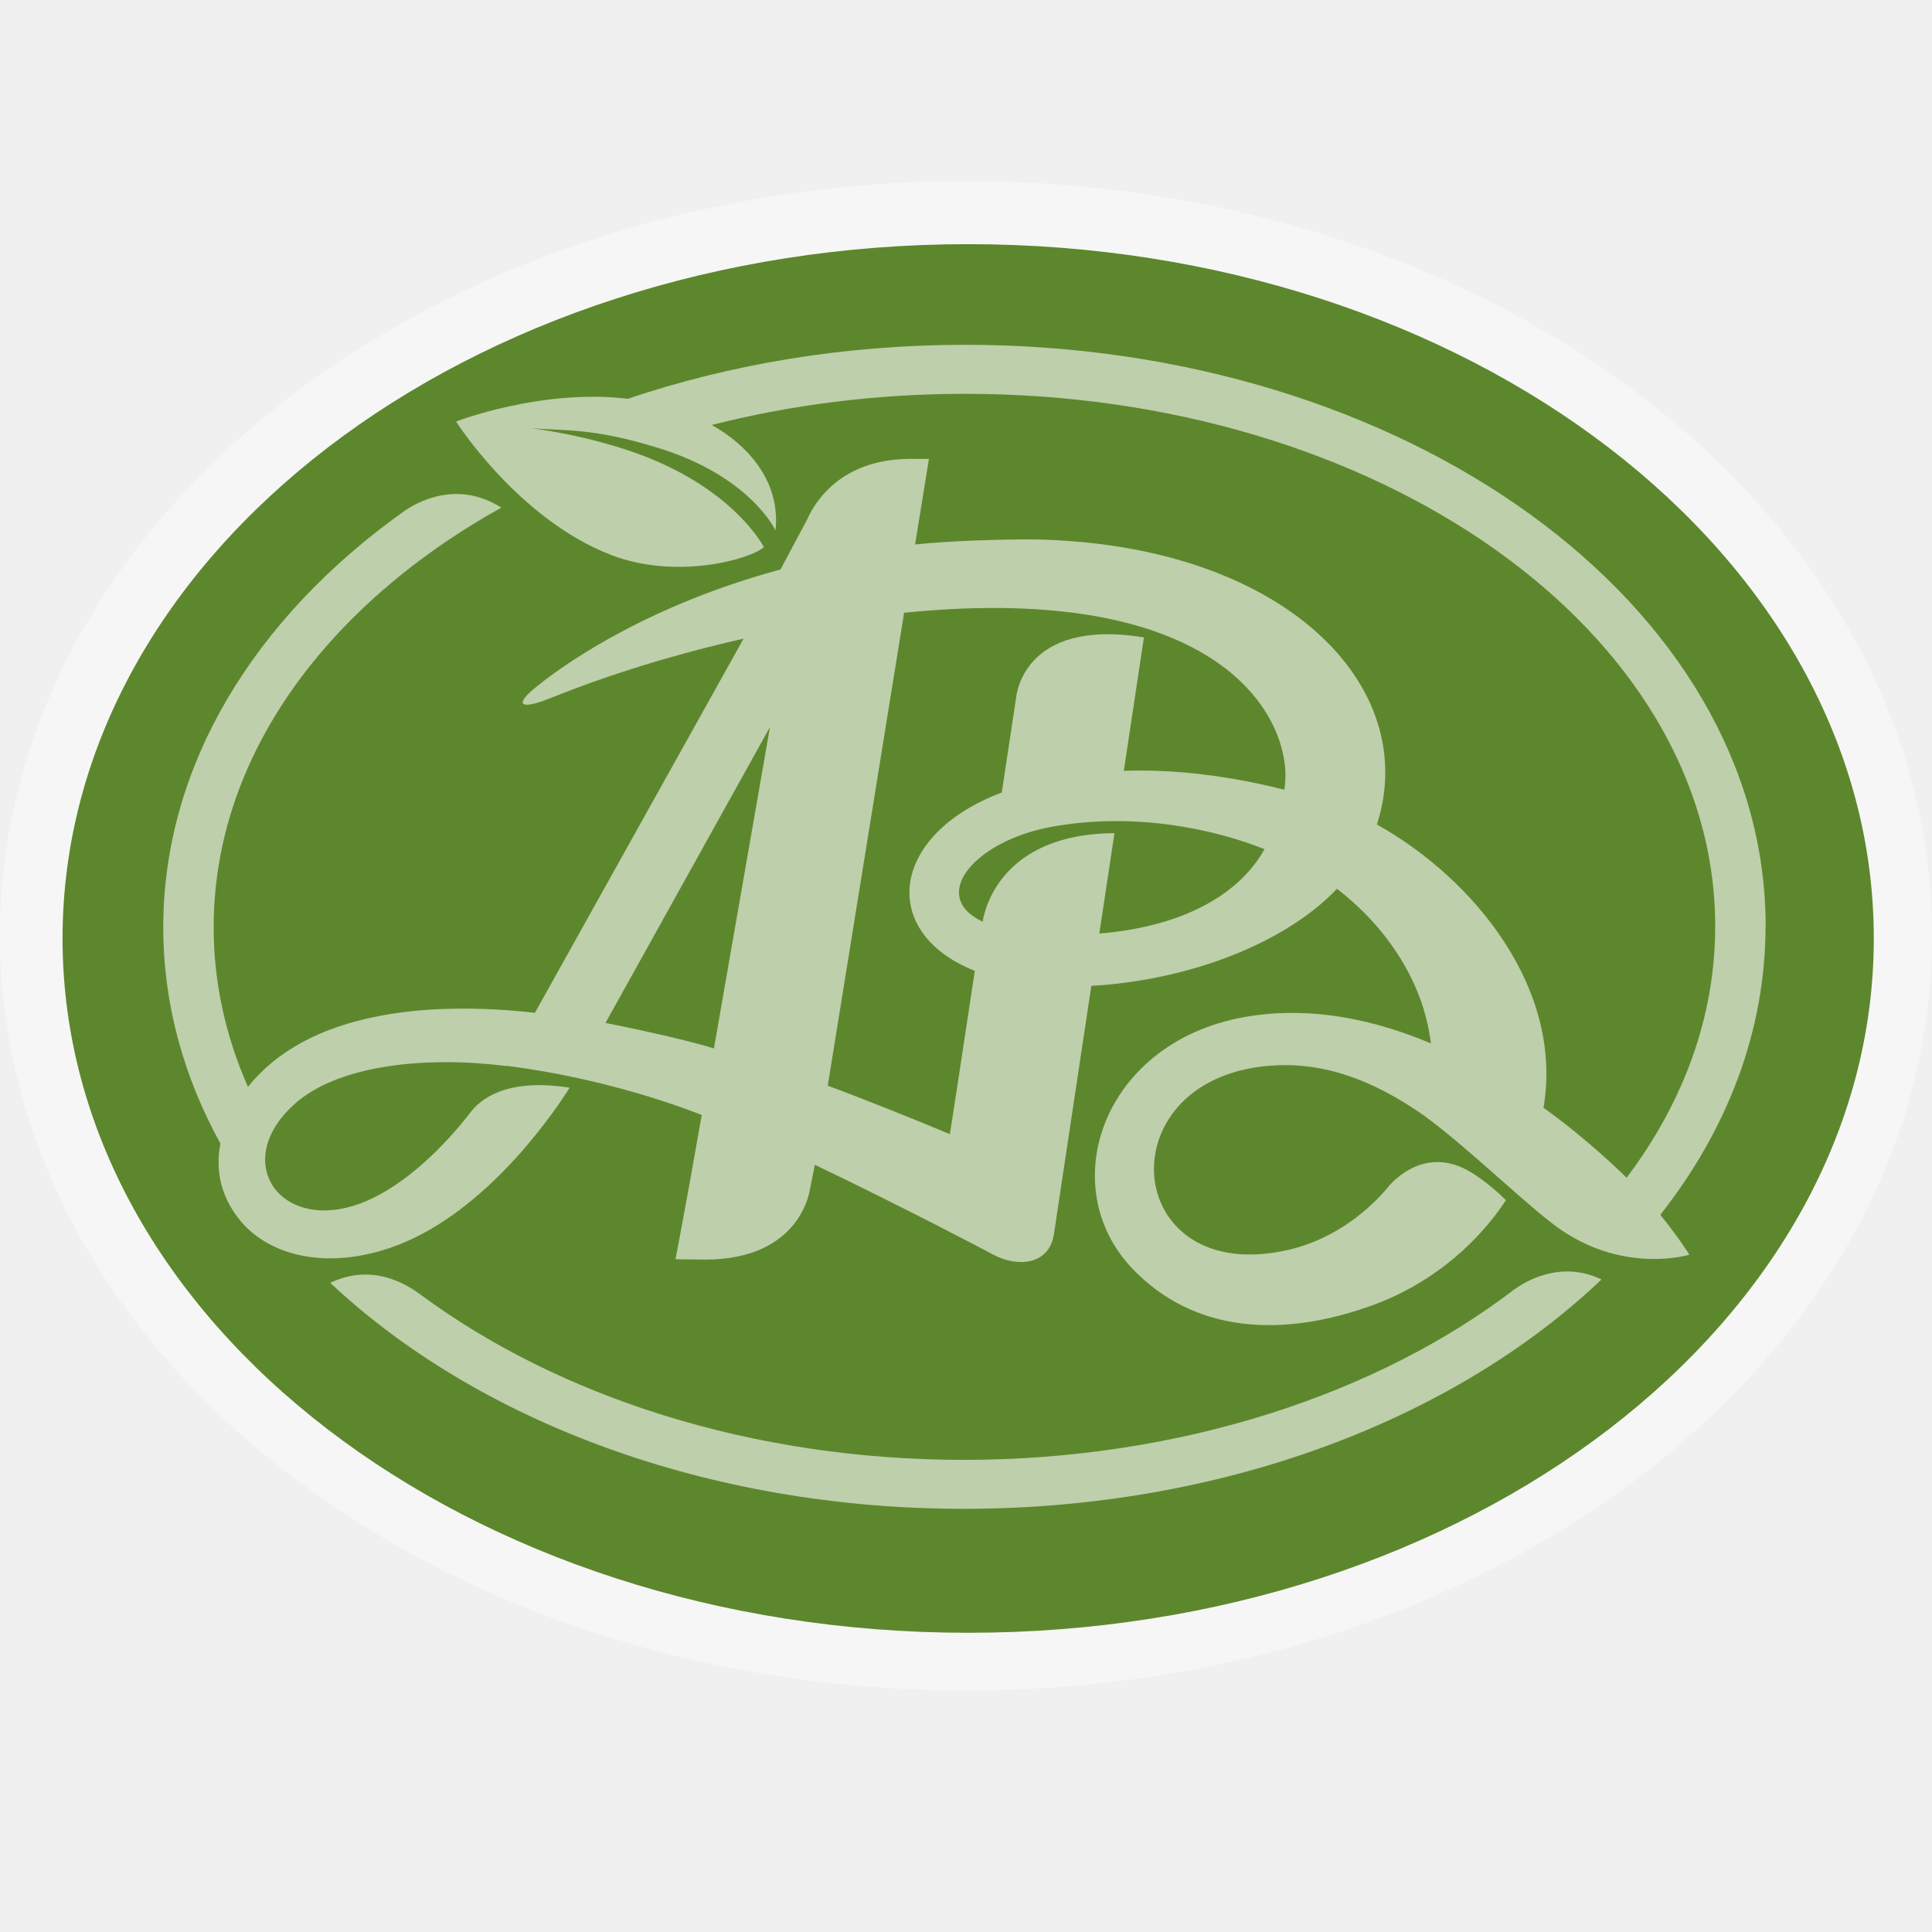
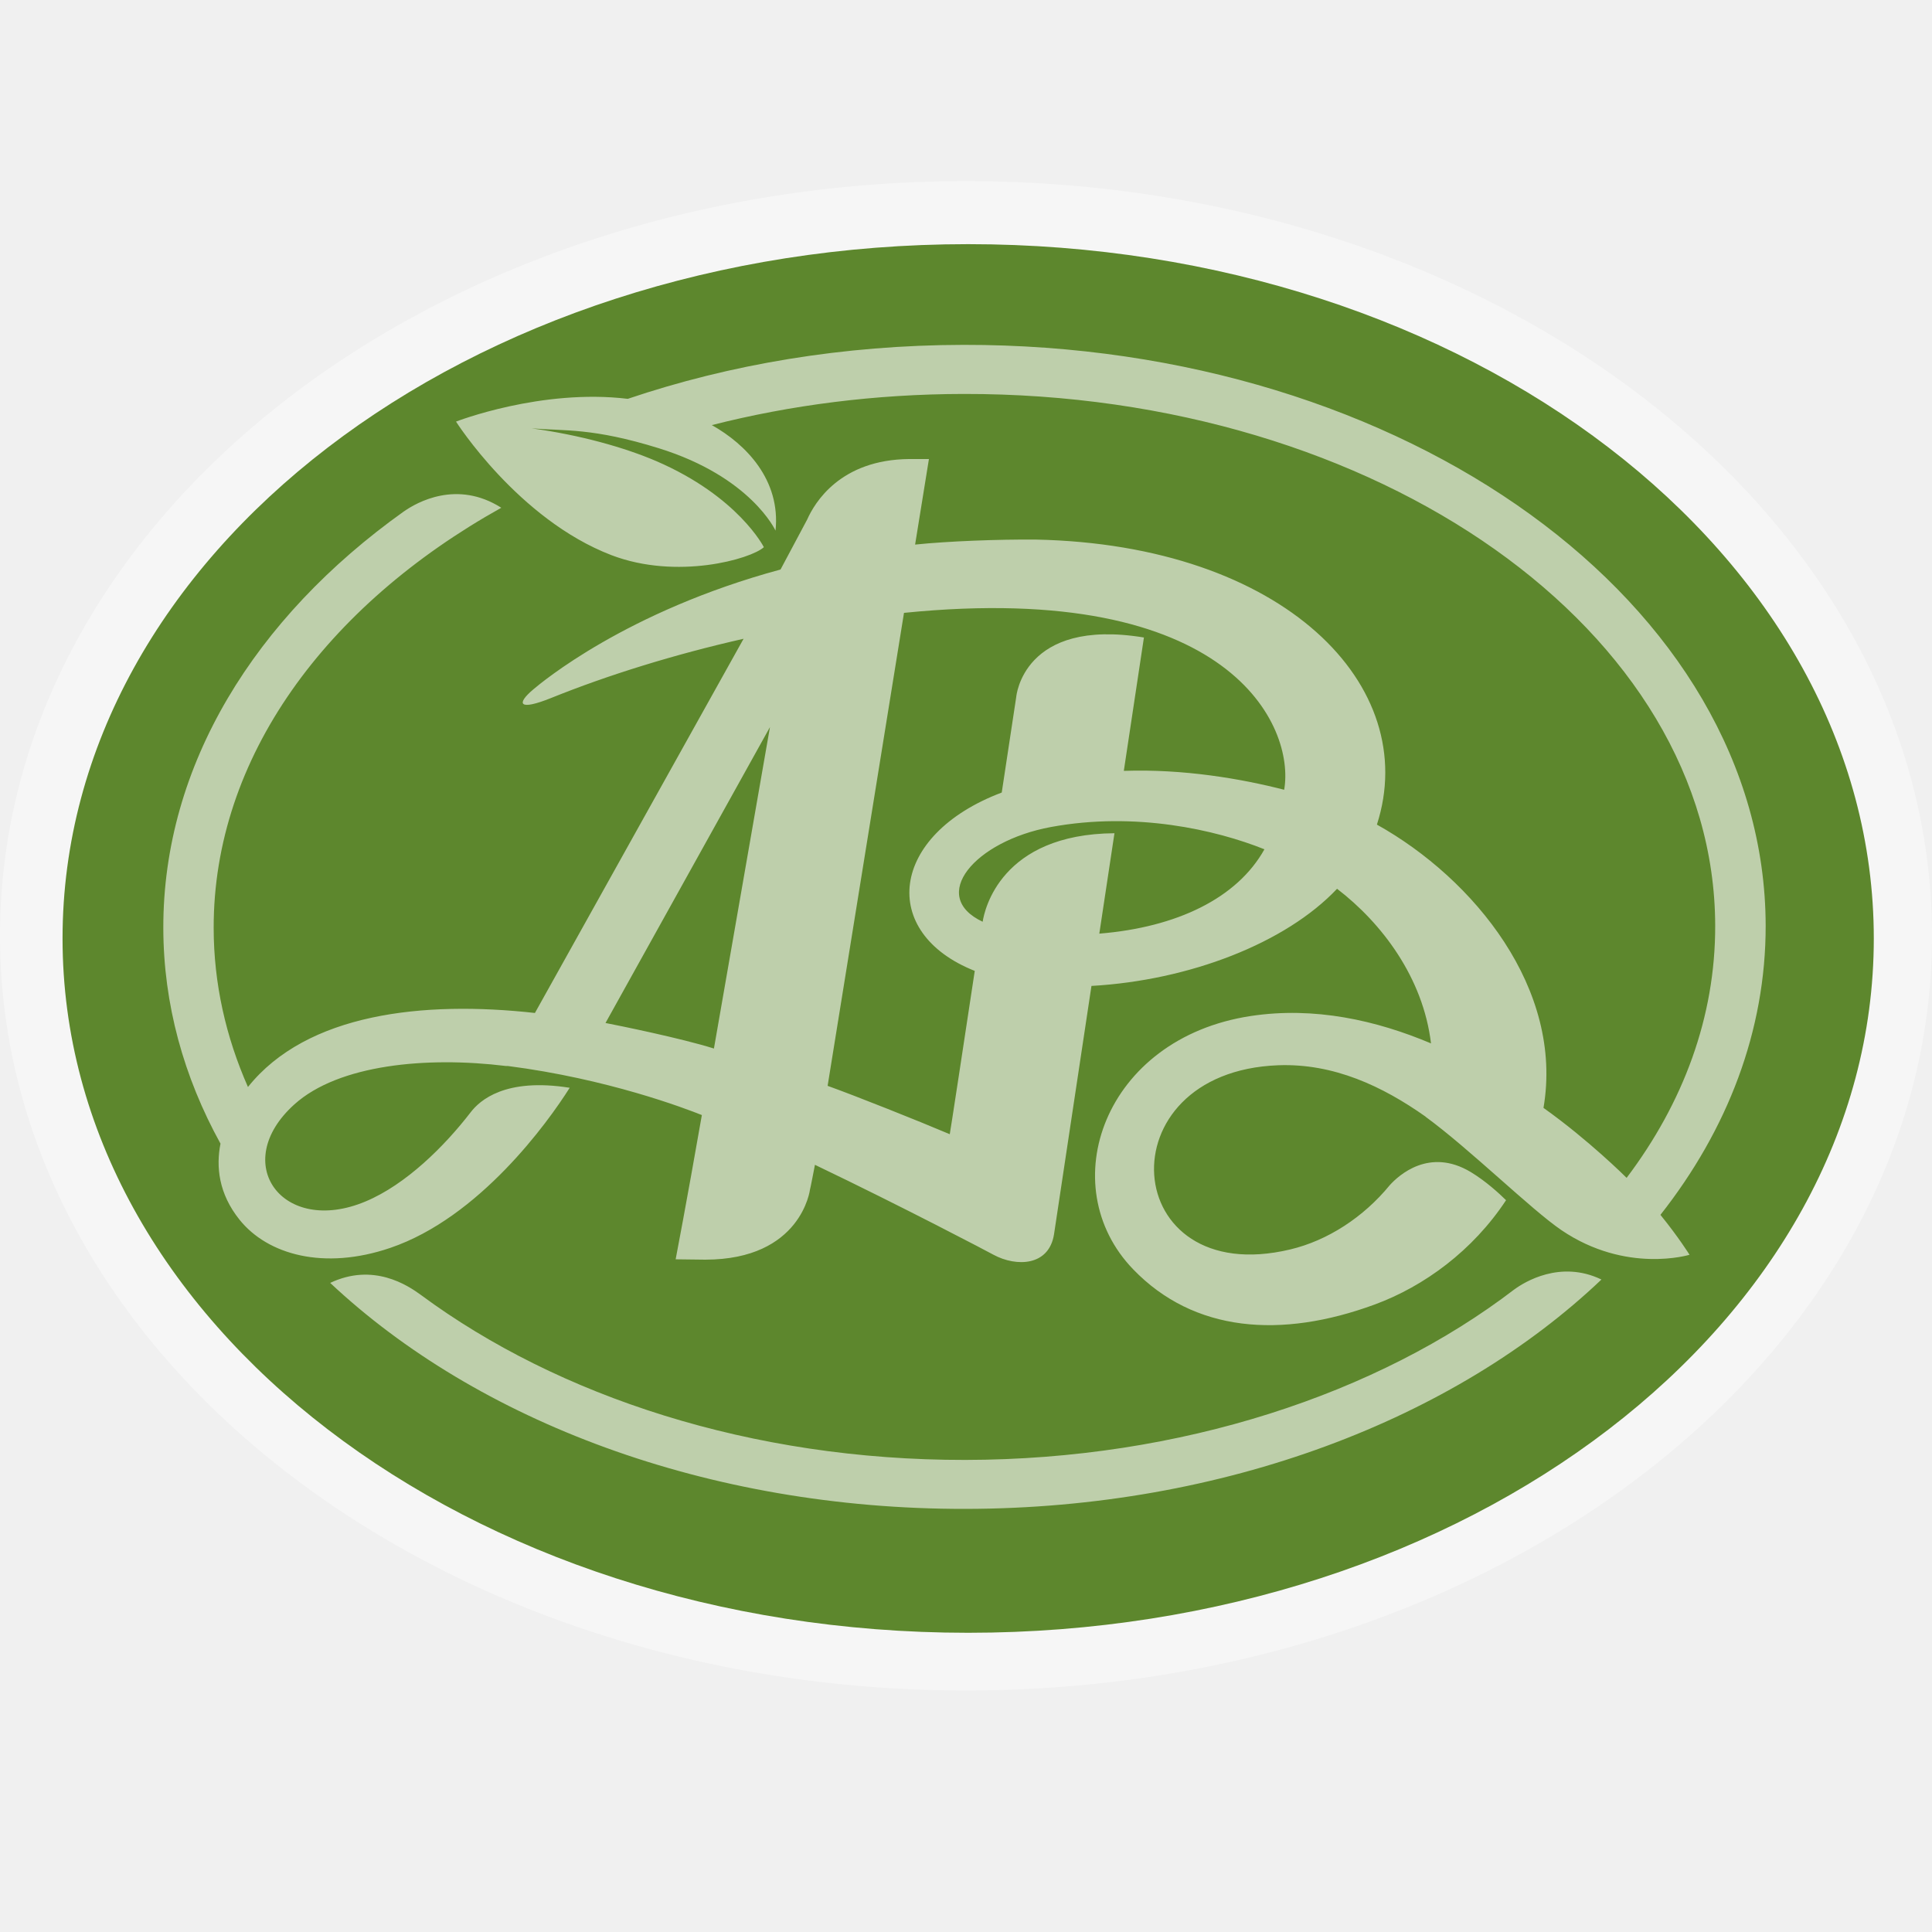
- <svg height="32" viewBox="0 0 32 32" width="32">
+ <svg width="32" height="32" viewBox="0 0 32 32">
  <g fill="none">
-     <ellipse cx="16" cy="15.5" fill="#fff" fill-opacity=".4" rx="16" ry="12.5" />
-     <ellipse cx="16.036" cy="15.544" fill="#5d872d" rx="15" ry="11.5" />
-     <path d="m29.245 15.332c-.009-5.324-5.956-9.631-13.285-9.621-1.987.003-3.87.323-5.561.894-1.434-.172-2.845.377-2.845.377s1.028 1.619 2.573 2.212c1.085.416 2.31.066 2.525-.132 0-0-.422-.839-1.783-1.426-.527-.227-1.255-.431-2.063-.543.544.046 1.006-.012 2.105.329 1.53.475 1.934 1.365 1.934 1.365.088-.839-.489-1.431-1.056-1.748 1.304-.332 2.708-.514 4.171-.516 6.868-.01 12.441 3.934 12.449 8.809.003 1.509-.529 2.93-1.467 4.175-.016-.016-.628-.626-1.377-1.159.337-1.965-1.146-3.791-2.759-4.692.74-2.294-1.533-4.637-5.652-4.721-.613-.005-1.451.026-1.997.083l.229-1.417-.326 0c-1.143.009-1.567.722-1.691 1.003l-.441.828c-2.561.693-3.966 1.878-4.092 1.983-.297.249-.236.357.292.144.942-.38 2.039-.721 3.188-.981l-3.456 6.197c-1.849-.206-3.777.005-4.753 1.227-.367-.832-.567-1.716-.568-2.633-.005-2.824 1.86-5.341 4.764-6.961-.735-.467-1.4-.088-1.61.059-.006.004-.006.004-.011.008-2.458 1.753-3.982 4.196-3.978 6.896.002 1.262.338 2.466.947 3.57-.075.38-.031.828.316 1.261.467.581 1.402.839 2.496.466 1.477-.503 2.612-2.08 2.972-2.652-1.066-.17-1.488.208-1.639.404-.435.565-1.074 1.2-1.745 1.48-1.372.574-2.259-.636-1.176-1.61.733-.66 2.188-.797 3.501-.635h.032c1.659.214 2.937.703 3.215.813-.255 1.458-.434 2.389-.434 2.389l.489.006c1.596-0 1.736-1.162 1.736-1.162.002.002.082-.409.082-.409 1.464.701 2.887 1.45 2.96 1.491.374.201.916.189 1-.341l.62-4.113c1.623-.092 3.217-.708 4.068-1.608.741.566 1.426 1.469 1.556 2.561-.906-.383-1.931-.613-2.983-.454-2.437.368-3.29 2.811-1.949 4.197 1.005 1.04 2.447 1.153 3.999.582.818-.302 1.625-.893 2.176-1.728-.116-.115-.336-.317-.586-.467-.685-.41-1.192.055-1.339.218-.434.53-1.029.917-1.65 1.065-2.835.675-3.103-2.943-.197-3.051.919-.035 1.728.348 2.44.851 0 0-0.0.001-0.0.001.736.538 1.746 1.536 2.25 1.878 1.075.73 2.121.408 2.121.408s-.181-.291-.482-.661c1.111-1.412 1.745-3.047 1.743-4.79zm-17.42 2.034c-.551-.173-1.582-.381-1.796-.423l2.724-4.9c-.284 1.633-.636 3.651-.928 5.323zm6.383-1.903.251-1.664c-1.882.014-2.153 1.268-2.183 1.467-.901-.423-.136-1.335 1.131-1.569 1.403-.259 2.734.047 3.537.368-.451.81-1.449 1.293-2.735 1.397zm3.062-2.383c-.713-.182-1.665-.347-2.656-.313l.333-2.209c-2.006-.33-2.115.985-2.115.985-.071.472-.153 1.011-.239 1.583-1.863.703-2.04 2.323-.447 2.954-.161 1.063-.41 2.708-.414 2.705-.518-.22-1.559-.635-2.022-.802l1.265-7.834c5.42-.547 6.479 1.885 6.297 2.93zm3.816 8.274-.002.001c-2.257 1.73-5.526 2.82-9.095 2.825-3.545.005-6.745-1.054-9.013-2.73-.224-.165-.792-.541-1.506-.202 2.43 2.282 6.24 3.749 10.521 3.743 4.296-.006 8.113-1.495 10.535-3.799-.683-.329-1.279.045-1.439.162z" fill="#fff" opacity=".6" />
+     <ellipse cx="16" cy="15.5" fill="#FFF" fill-opacity=".4" rx="16" ry="12.5" />
+     <ellipse cx="16.036" cy="15.544" fill="#5D872D" rx="15" ry="11.5" />
+     <path fill="#FFF" d="M29.245,15.332 C29.236,10.008 23.288,5.701 15.959,5.712 C13.973,5.715 12.089,6.034 10.398,6.606 C8.964,6.433 7.553,6.983 7.553,6.983 C7.553,6.983 8.582,8.602 10.127,9.195 C11.212,9.61 12.437,9.26 12.652,9.063 C12.652,9.063 12.23,8.224 10.869,7.637 C10.342,7.411 9.614,7.206 8.806,7.095 C9.351,7.14 9.812,7.083 10.911,7.424 C12.441,7.899 12.845,8.789 12.845,8.789 C12.933,7.951 12.356,7.358 11.79,7.041 C13.093,6.709 14.497,6.527 15.961,6.525 C22.828,6.515 28.402,10.459 28.409,15.334 C28.412,16.843 27.881,18.265 26.942,19.509 C26.926,19.493 26.314,18.883 25.565,18.35 C25.902,16.385 24.419,14.559 22.806,13.658 C23.546,11.364 21.273,9.021 17.154,8.937 C16.542,8.932 15.703,8.963 15.157,9.02 L15.386,7.603 L15.06,7.603 C13.917,7.613 13.493,8.326 13.369,8.606 L12.928,9.433 C10.366,10.126 8.961,11.311 8.835,11.417 C8.539,11.666 8.6,11.774 9.128,11.561 C10.07,11.181 11.167,10.84 12.316,10.58 L8.86,16.778 C7.011,16.572 5.083,16.783 4.107,18.004 C3.74,17.173 3.54,16.289 3.539,15.371 C3.535,12.547 5.399,10.03 8.303,8.41 C7.568,7.943 6.903,8.322 6.694,8.468 C6.688,8.472 6.688,8.473 6.682,8.476 C4.224,10.23 2.7,12.672 2.705,15.372 C2.707,16.633 3.043,17.838 3.652,18.942 C3.577,19.322 3.62,19.77 3.968,20.203 C4.435,20.785 5.37,21.042 6.464,20.669 C7.94,20.167 9.075,18.59 9.436,18.017 C8.369,17.847 7.948,18.225 7.797,18.421 C7.362,18.986 6.723,19.621 6.052,19.901 C4.681,20.475 3.793,19.265 4.877,18.291 C5.61,17.632 7.065,17.495 8.378,17.656 L8.41,17.656 C10.068,17.869 11.347,18.358 11.625,18.469 C11.37,19.927 11.191,20.858 11.191,20.858 L11.68,20.864 C13.276,20.863 13.416,19.702 13.416,19.702 C13.419,19.704 13.498,19.293 13.498,19.293 C14.962,19.994 16.385,20.743 16.458,20.784 C16.832,20.985 17.374,20.974 17.458,20.443 L18.078,16.33 C19.701,16.238 21.295,15.622 22.146,14.721 C22.886,15.288 23.571,16.19 23.702,17.282 C22.796,16.899 21.771,16.669 20.719,16.828 C18.282,17.196 17.43,19.639 18.77,21.025 C19.775,22.066 21.217,22.178 22.769,21.607 C23.587,21.306 24.394,20.715 24.945,19.879 C24.829,19.765 24.608,19.562 24.359,19.412 C23.674,19.002 23.166,19.467 23.019,19.63 C22.585,20.16 21.99,20.548 21.369,20.695 C18.534,21.37 18.266,17.753 21.172,17.644 C22.091,17.61 22.9,17.992 23.612,18.495 C23.612,18.495 23.612,18.496 23.612,18.497 C24.348,19.035 25.358,20.032 25.862,20.375 C26.937,21.104 27.984,20.783 27.984,20.783 C27.984,20.783 27.803,20.492 27.502,20.122 C28.613,18.71 29.247,17.075 29.245,15.332 Z M11.825,17.367 C11.274,17.194 10.243,16.985 10.029,16.944 L12.753,12.043 C12.469,13.676 12.117,15.694 11.825,17.367 Z M18.208,15.464 L18.459,13.801 C16.577,13.815 16.306,15.069 16.276,15.267 C15.375,14.844 16.14,13.932 17.406,13.698 C18.809,13.439 20.14,13.745 20.943,14.067 C20.492,14.876 19.494,15.359 18.208,15.464 Z M21.27,13.081 C20.557,12.898 19.605,12.734 18.614,12.768 L18.947,10.559 C16.941,10.229 16.832,11.544 16.832,11.544 C16.76,12.016 16.679,12.555 16.592,13.127 C14.729,13.83 14.552,15.45 16.145,16.081 C15.984,17.144 15.734,18.789 15.731,18.786 C15.213,18.566 14.171,18.151 13.708,17.985 L14.973,10.151 C20.393,9.604 21.452,12.036 21.27,13.081 Z M25.085,21.355 L25.083,21.356 C22.826,23.086 19.557,24.176 15.988,24.181 C12.443,24.186 9.243,23.127 6.975,21.451 C6.751,21.286 6.182,20.911 5.469,21.249 C7.899,23.531 11.709,24.998 15.99,24.992 C20.286,24.986 24.103,23.496 26.525,21.193 C25.842,20.864 25.245,21.238 25.085,21.355 Z" opacity=".6" />
  </g>
</svg>
